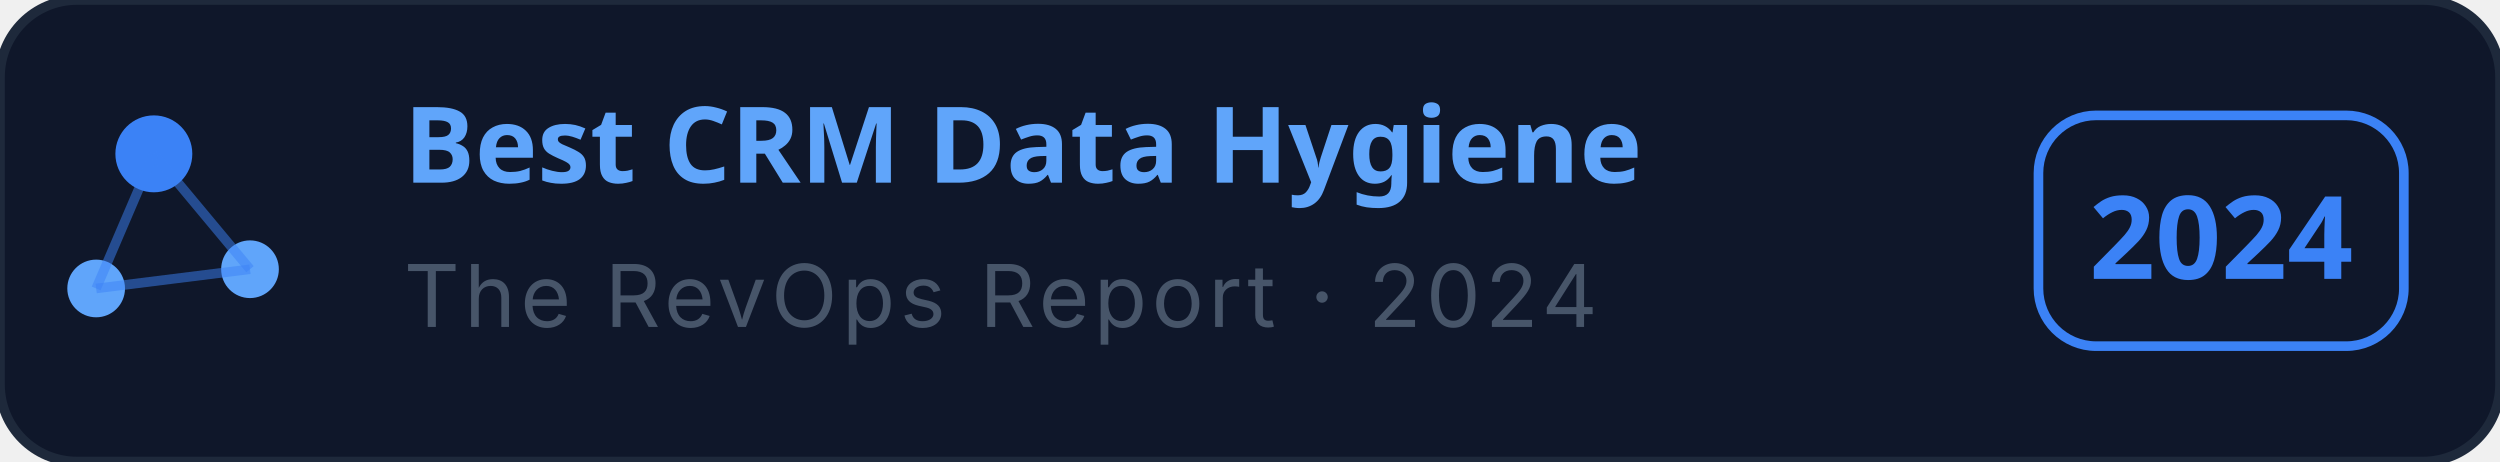
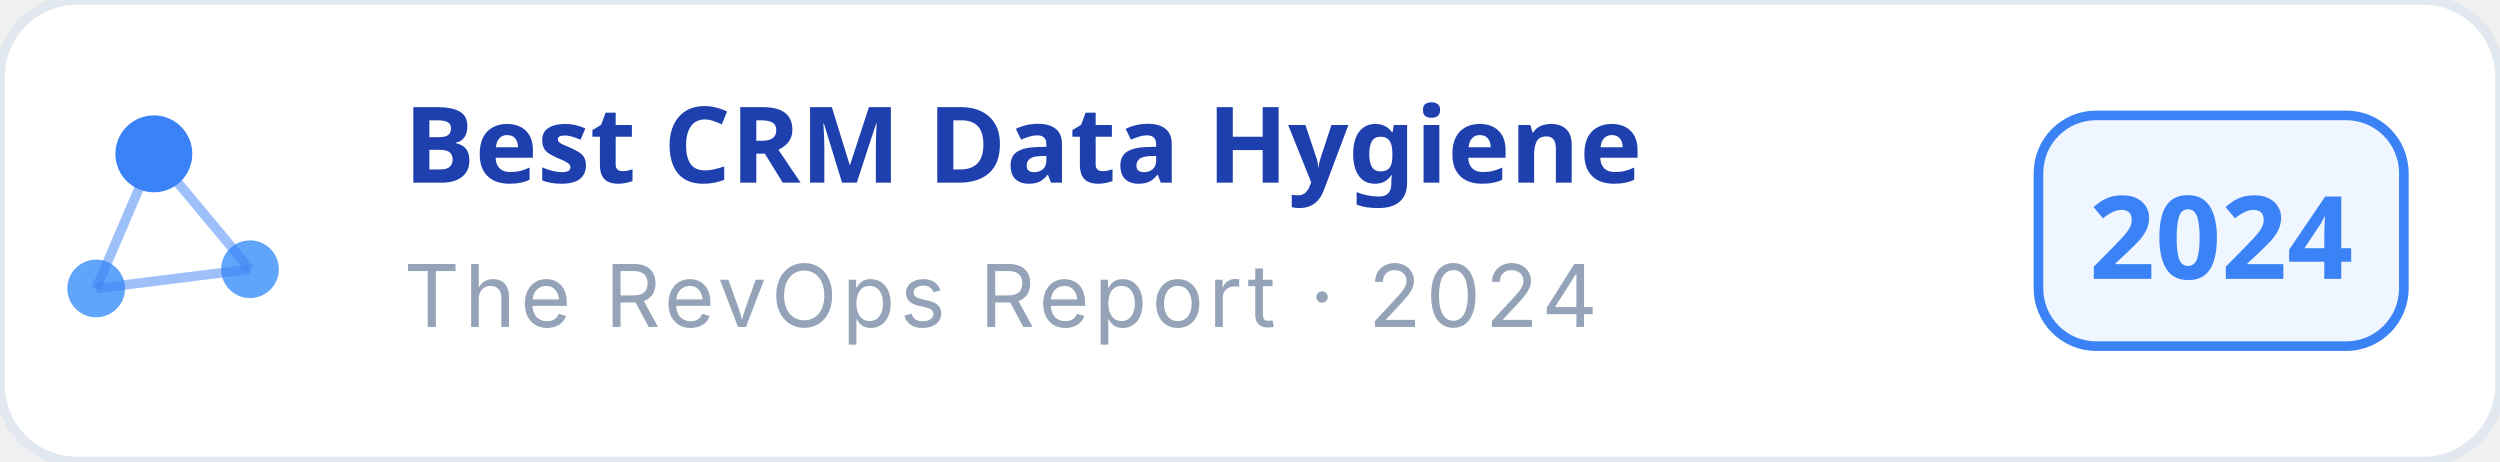
<svg xmlns="http://www.w3.org/2000/svg" viewBox="0 0 260 48" width="260" height="48">
-   <rect width="260" height="48" rx="8" fill="#0F172A" stroke="#1E293B" stroke-width="1" />
+   <rect width="260" height="48" rx="8" fill="#FFFFFF" stroke="#E2E8F0" stroke-width="1" />
  <circle cx="16" cy="16" r="4" fill="#3B82F6" />
  <circle cx="26" cy="28" r="3" fill="#60A5FA" />
  <circle cx="10" cy="30" r="3" fill="#60A5FA" />
  <line x1="16" y1="16" x2="26" y2="28" stroke="#3B82F6" stroke-width="1" opacity="0.5" />
  <line x1="16" y1="16" x2="10" y2="30" stroke="#3B82F6" stroke-width="1" opacity="0.5" />
  <line x1="10" y1="30" x2="26" y2="28" stroke="#3B82F6" stroke-width="1" opacity="0.5" />
-   <text x="42" y="19" fill="#60A5FA" font-family="'Space Grotesk', system-ui, sans-serif" font-size="11" font-weight="700">Best CRM Data Hygiene</text>
-   <text x="42" y="34" fill="#475569" font-family="'Inter', system-ui, sans-serif" font-size="9" letter-spacing="0.5">The RevOps Report · 2024</text>
-   <rect x="212" y="12" width="38" height="24" rx="6" fill="none" stroke="#3B82F6" stroke-width="1" />
+   <text x="42" y="19" fill="#1E40AF" font-family="'Space Grotesk', system-ui, sans-serif" font-size="11" font-weight="700">Best CRM Data Hygiene</text>
+   <text x="42" y="34" fill="#94A3B8" font-family="'Inter', system-ui, sans-serif" font-size="9" letter-spacing="0.5">The RevOps Report · 2024</text>
+   <rect x="212" y="12" width="38" height="24" rx="6" fill="#EFF6FF" stroke="#3B82F6" stroke-width="1" />
  <text x="231" y="29" text-anchor="middle" fill="#3B82F6" font-family="'Space Grotesk', system-ui, sans-serif" font-size="12" font-weight="800">2024</text>
</svg>
